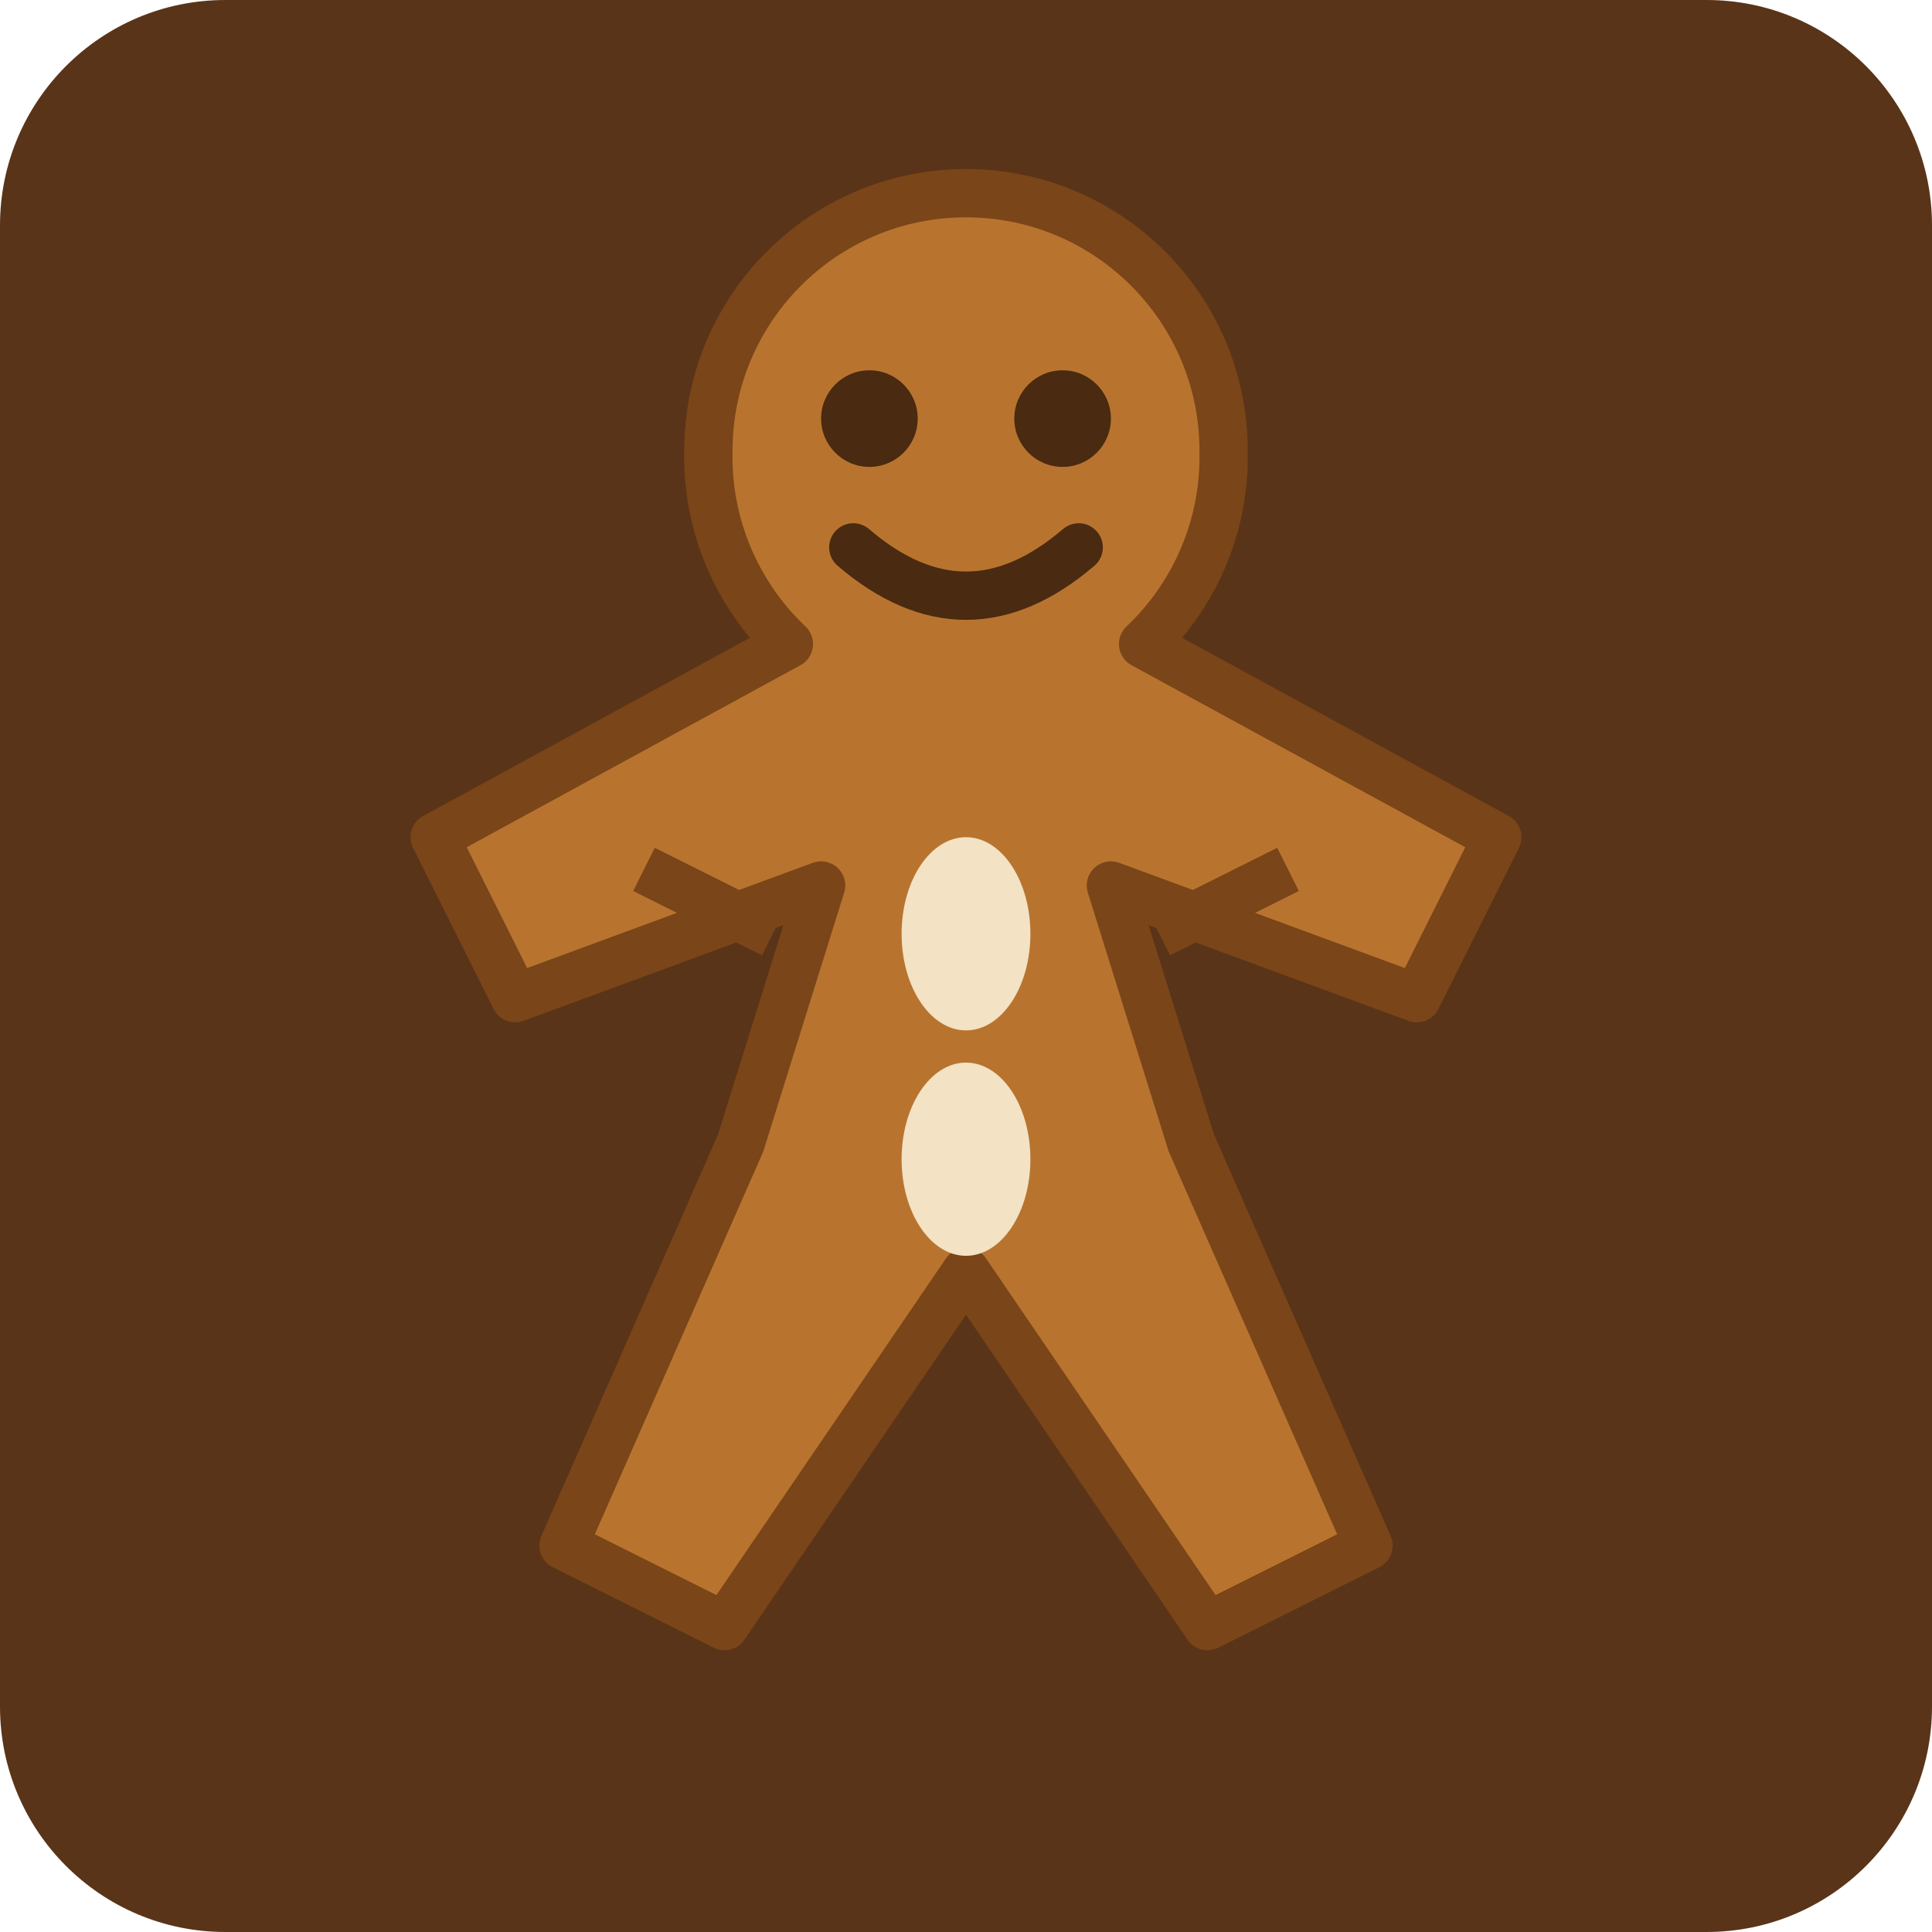
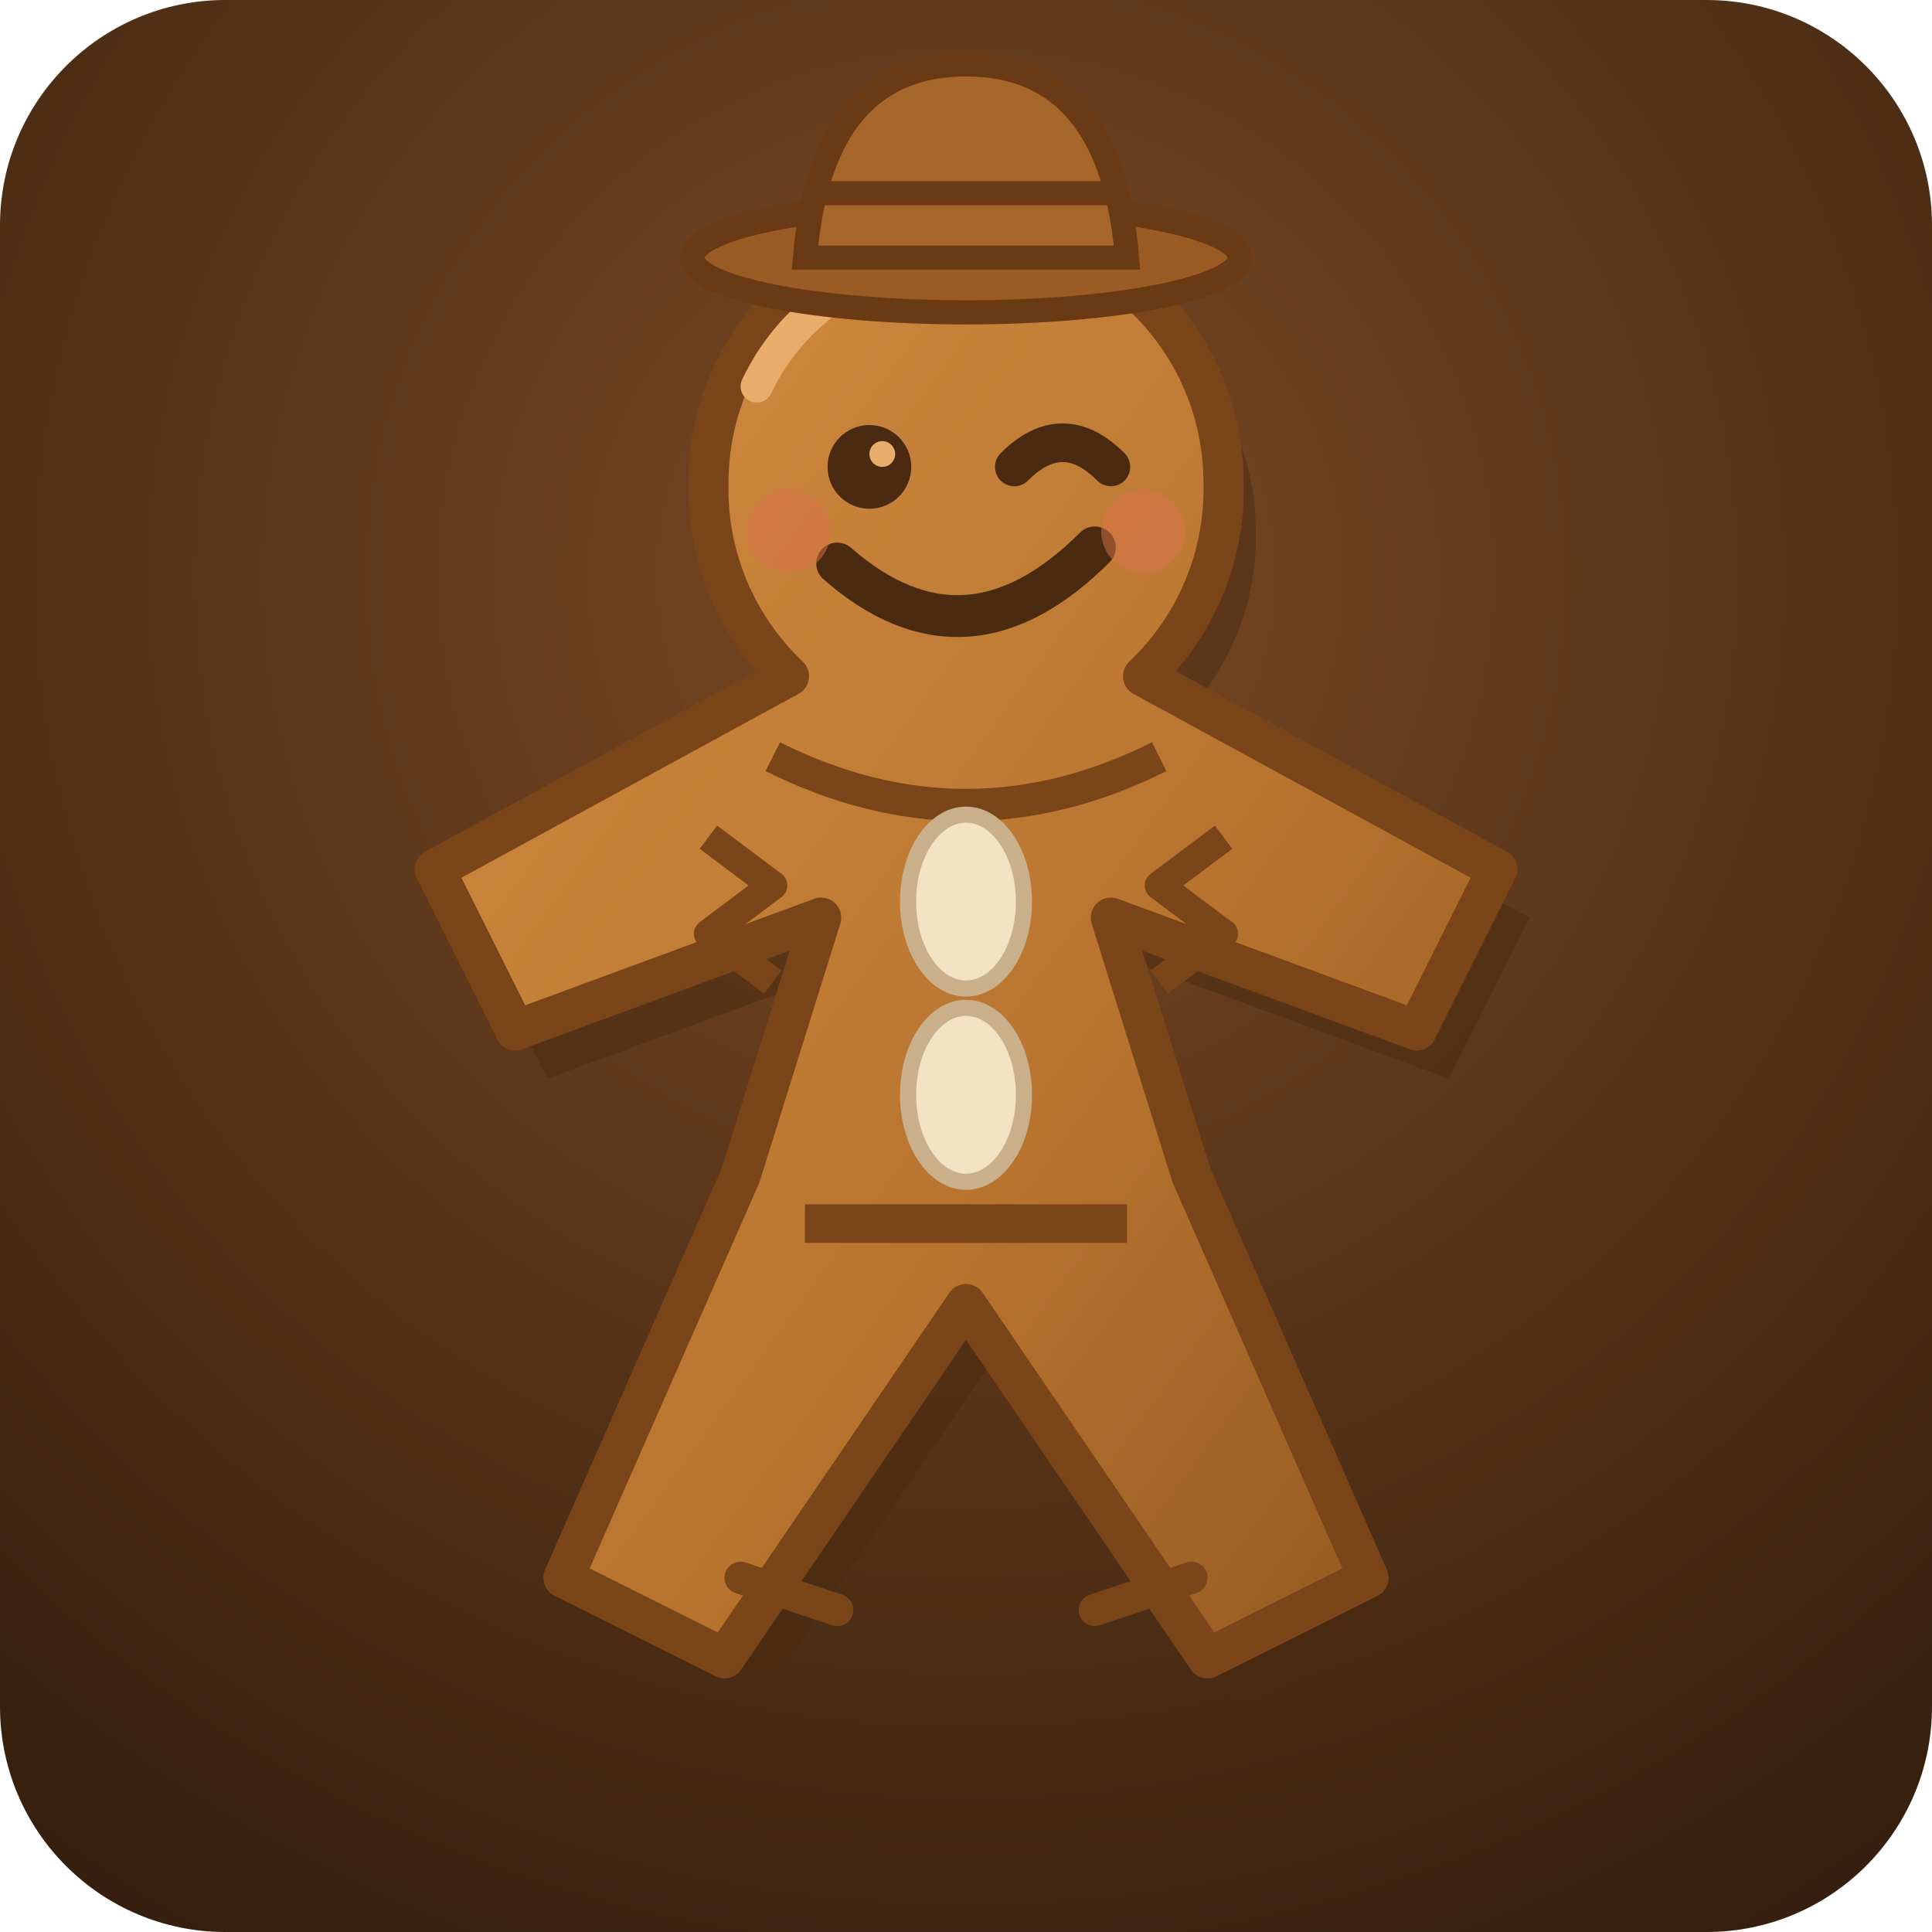
<svg xmlns="http://www.w3.org/2000/svg" viewBox="0 0 120 120">
-   <rect width="120" height="120" rx="14" fill="#5a3418" />
-   <path d="M60 12a16 16 0 0 1 16 16 a16 16 0 0 1 -5 12 l22 12 -5 10 -19 -7 5 16 11 25 -10 5 -15 -22 -15 22 -10 -5 11 -25 5 -16 -19 7 -5 -10 22 -12 a16 16 0 0 1 -5 -12 a16 16 0 0 1 16 -16z" fill="#b8742f" stroke="#7a4518" stroke-width="3" stroke-linejoin="round" />
-   <circle cx="54" cy="26" r="3" fill="#4a2a10" />
-   <circle cx="66" cy="26" r="3" fill="#4a2a10" />
-   <path d="M53 34 q7 6 14 0" stroke="#4a2a10" stroke-width="3" fill="none" stroke-linecap="round" />
-   <ellipse cx="60" cy="58" rx="4" ry="6" fill="#f3e2c4" />
-   <ellipse cx="60" cy="72" rx="4" ry="6" fill="#f3e2c4" />
-   <path d="M40 54 l8 4 M80 54 l-8 4" stroke="#7a4518" stroke-width="3" />
+   <defs>
+     <radialGradient id="bg" cx=".5" cy=".3" r=".9">
+       <stop offset="0" stop-color="#7a4a24" />
+       <stop offset="1" stop-color="#2e1a0b" />
+     </radialGradient>
+     <linearGradient id="dough" x1="0" y1="0" x2="1" y2="1">
+       <stop offset="0" stop-color="#d48d43" />
+       <stop offset=".6" stop-color="#b8742f" />
+       <stop offset="1" stop-color="#8f5520" />
+     </linearGradient>
+   </defs>
+   <rect width="120" height="120" rx="14" fill="url(#bg)" />
+   <path d="M60 14a16 16 0 0 1 16 16 a16 16 0 0 1 -5 12 l22 12 -5 10 -19 -7 5 16 11 25 -10 5 -15 -22 -15 22 -10 -5 11 -25 5 -16 -19 7 -5 -10 22 -12 a16 16 0 0 1 -5 -12 a16 16 0 0 1 16 -16z" fill="#4a2a10" transform="translate(2 3)" opacity=".5" />
+   <path d="M60 14a16 16 0 0 1 16 16 a16 16 0 0 1 -5 12 l22 12 -5 10 -19 -7 5 16 11 25 -10 5 -15 -22 -15 22 -10 -5 11 -25 5 -16 -19 7 -5 -10 22 -12 a16 16 0 0 1 -5 -12 a16 16 0 0 1 16 -16z" fill="url(#dough)" stroke="#7a4518" stroke-width="2.5" stroke-linejoin="round" />
+   <path d="M47 24 a14 14 0 0 1 13 -8" stroke="#e8ad6a" stroke-width="2" fill="none" stroke-linecap="round" />
+   <ellipse cx="60" cy="16" rx="17" ry="3.4" fill="#9a5c24" stroke="#6a3a14" stroke-width="1.5" />
+   <path d="M50 16 q1 -12 10 -12 q9 0 10 12z" fill="#a8672a" stroke="#6a3a14" stroke-width="1.5" />
+   <path d="M51 12 h18" stroke="#6a3a14" stroke-width="1.5" />
+   <circle cx="54" cy="29" r="2.6" fill="#4a2a10" />
+   <circle cx="54.8" cy="28.2" r=".8" fill="#e8ad6a" />
+   <path d="M63 29 q3 -3 6 0" stroke="#4a2a10" stroke-width="2.4" fill="none" stroke-linecap="round" />
+   <path d="M52 35 q8 7 16 -1" stroke="#4a2a10" stroke-width="2.6" fill="none" stroke-linecap="round" />
+   <circle cx="49" cy="33" r="2.6" fill="#d9734a" opacity=".5" />
+   <circle cx="71" cy="33" r="2.6" fill="#d9734a" opacity=".5" />
+   <path d="M48 47 q12 6 24 0" stroke="#7a4518" stroke-width="2" fill="none" />
+   <path d="M44 52 l4 3 -4 3 4 3 M76 52 l-4 3 4 3 -4 3" stroke="#7a4518" stroke-width="1.8" fill="none" stroke-linejoin="round" />
+   <ellipse cx="60" cy="56" rx="3.6" ry="5.4" fill="#f3e2c4" stroke="#c9b08a" stroke-width="1" />
+   <ellipse cx="60" cy="68" rx="3.6" ry="5.4" fill="#f3e2c4" stroke="#c9b08a" stroke-width="1" />
+   <path d="M50 76 h20" stroke="#7a4518" stroke-width="2.4" />
+   <path d="M46 98 l6 2 M74 98 l-6 2" stroke="#7a4518" stroke-width="2" stroke-linecap="round" />
</svg>
